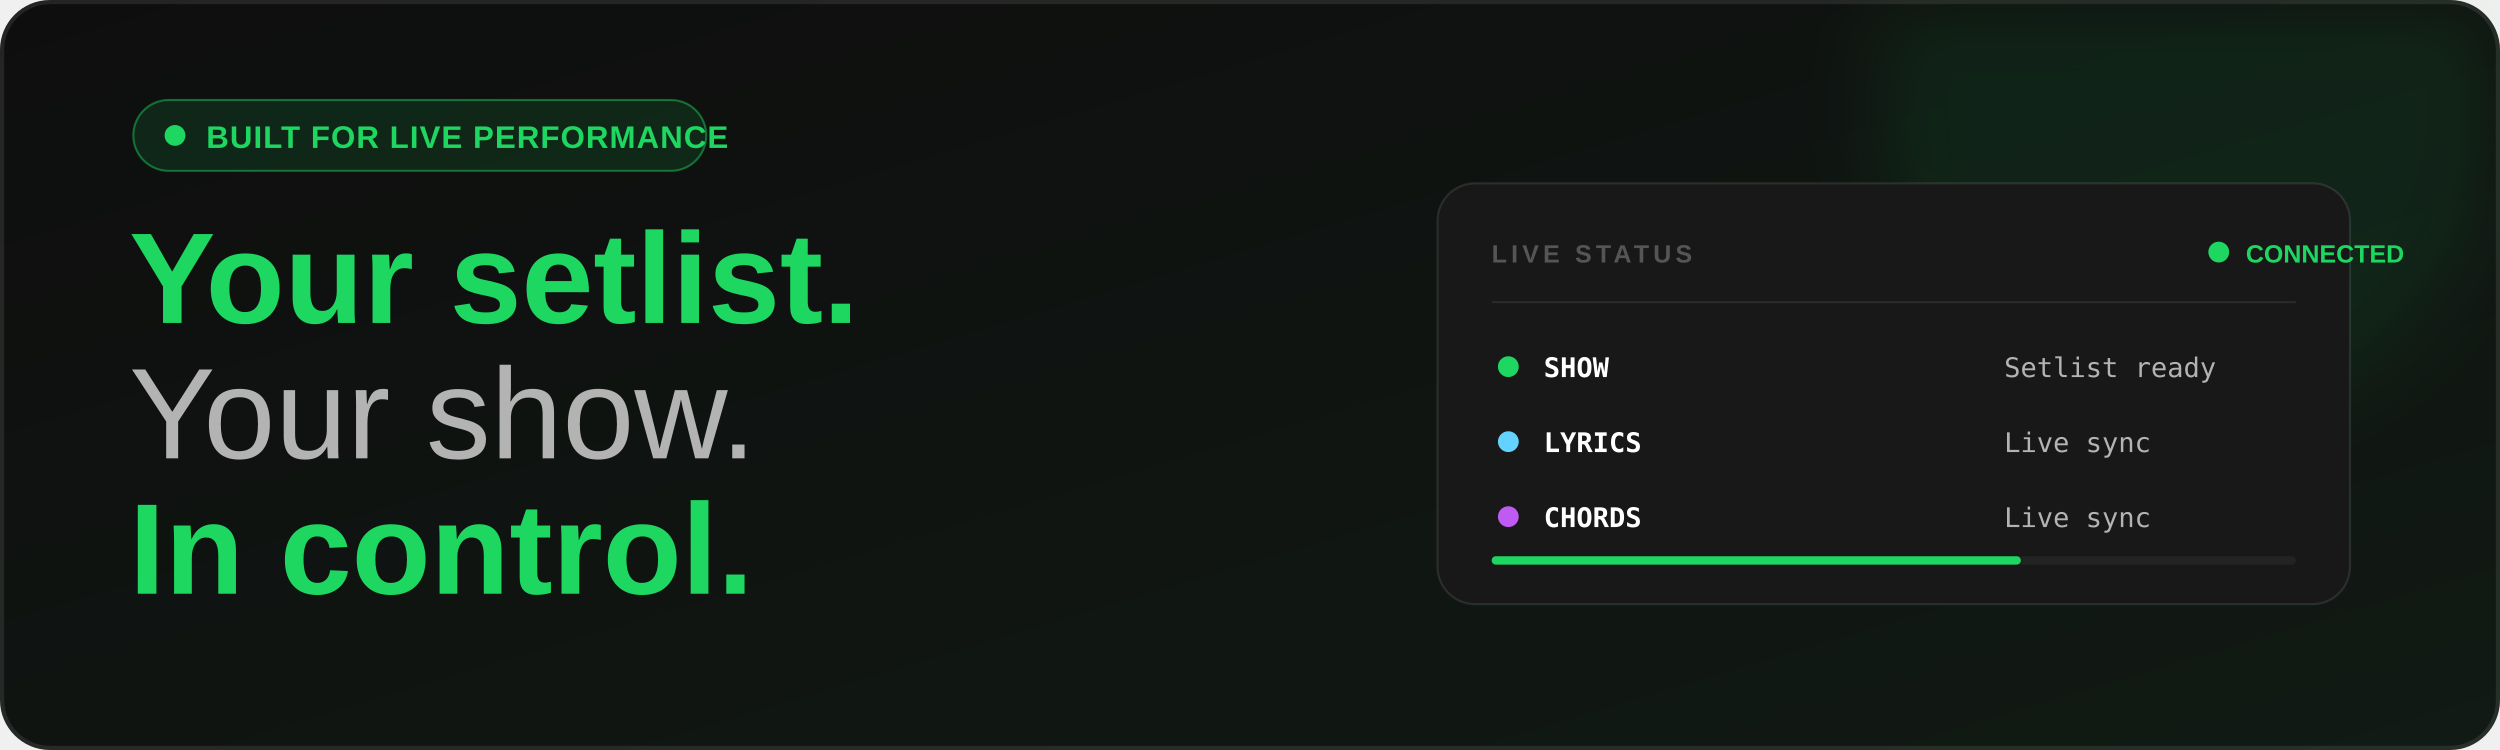
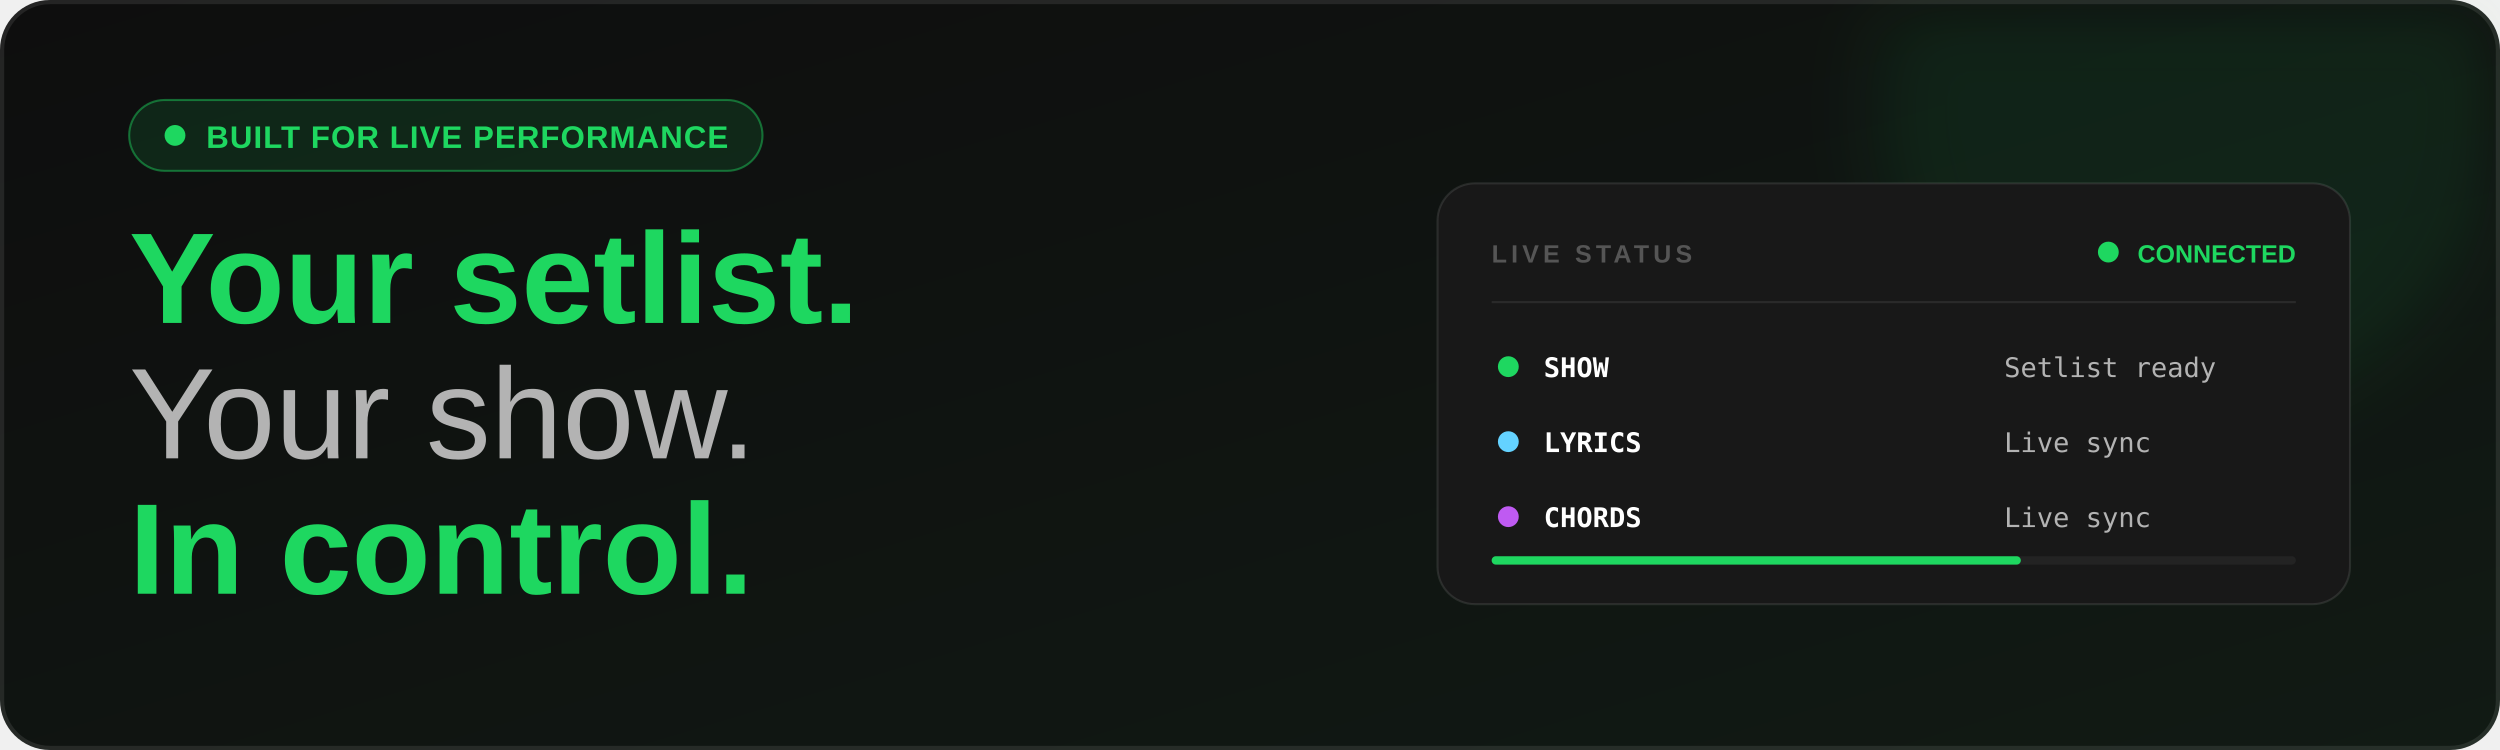
<svg xmlns="http://www.w3.org/2000/svg" width="1200" height="360" viewBox="0 0 1200 360" role="img" aria-labelledby="title desc">
  <defs>
    <linearGradient id="bg" x1="0" y1="0" x2="1" y2="1">
      <stop offset="0" stop-color="#0E0E0E" />
      <stop offset="1" stop-color="#111A14" />
    </linearGradient>
    <filter id="glow" x="-30%" y="-30%" width="160%" height="160%">
      <feGaussianBlur stdDeviation="18" />
    </filter>
  </defs>
  <rect width="1200" height="360" rx="24" fill="url(#bg)" />
  <circle cx="1050" cy="52" r="150" fill="#1ED760" opacity=".08" filter="url(#glow)" />
  <rect x="1" y="1" width="1198" height="358" rx="23" fill="none" stroke="#FFFFFF" stroke-opacity=".09" stroke-width="2" />
  <g font-family="-apple-system,BlinkMacSystemFont,'Segoe UI','Helvetica Neue',Arial,sans-serif">
-     <rect x="64" y="48" width="275" height="34" rx="17" fill="#1ED760" fill-opacity=".12" stroke="#1ED760" stroke-opacity=".45" />
+     <rect x="62" y="48" width="304" height="34" rx="17" fill="#1ED760" fill-opacity=".12" stroke="#1ED760" stroke-opacity=".45" />
    <circle cx="84" cy="65" r="5" fill="#1ED760" />
    <text x="99" y="71" fill="#1ED760" font-size="15" font-weight="700" letter-spacing=".5">BUILT FOR LIVE PERFORMANCE</text>
    <text x="62" y="155" fill="#1ED760" font-size="62" font-weight="900">Your setlist.</text>
    <text x="62" y="220" fill="#B3B3B3" font-size="62" font-weight="400">Your show.</text>
    <text x="62" y="285" fill="#1ED760" font-size="62" font-weight="900">In control.</text>
    <g transform="translate(690 88)">
      <rect width="438" height="202" rx="18" fill="#181818" stroke="#FFFFFF" stroke-opacity=".10" />
      <text x="26" y="38" fill="#555555" font-size="12" font-weight="700" letter-spacing="2">LIVE STATUS</text>
-       <circle cx="375" cy="33" r="5" fill="#1ED760" />
-       <text x="388" y="38" fill="#1ED760" font-size="12" font-weight="700">CONNECTED</text>
+       <circle cx="322" cy="33" r="5" fill="#1ED760" />
+       <text x="412" y="38" fill="#1ED760" font-size="12" font-weight="700" text-anchor="end">CONNECTED</text>
      <line x1="26" y1="57" x2="412" y2="57" stroke="#FFFFFF" stroke-opacity=".08" />
      <g font-family="'SF Mono','Roboto Mono',Consolas,monospace" font-size="13">
        <circle cx="34" cy="88" r="5" fill="#1ED760" />
        <text x="51" y="93" fill="#FFFFFF" font-weight="700">SHOW</text>
        <text x="272" y="93" fill="#B3B3B3">Setlist ready</text>
        <circle cx="34" cy="124" r="5" fill="#64D2FF" />
        <text x="51" y="129" fill="#FFFFFF" font-weight="700">LYRICS</text>
        <text x="272" y="129" fill="#B3B3B3">Live sync</text>
        <circle cx="34" cy="160" r="5" fill="#BF5AF2" />
        <text x="51" y="165" fill="#FFFFFF" font-weight="700">CHORDS</text>
        <text x="272" y="165" fill="#B3B3B3">Live sync</text>
      </g>
      <rect x="26" y="179" width="386" height="4" rx="2" fill="#232323" />
      <rect x="26" y="179" width="254" height="4" rx="2" fill="#1ED760" />
    </g>
  </g>
</svg>
